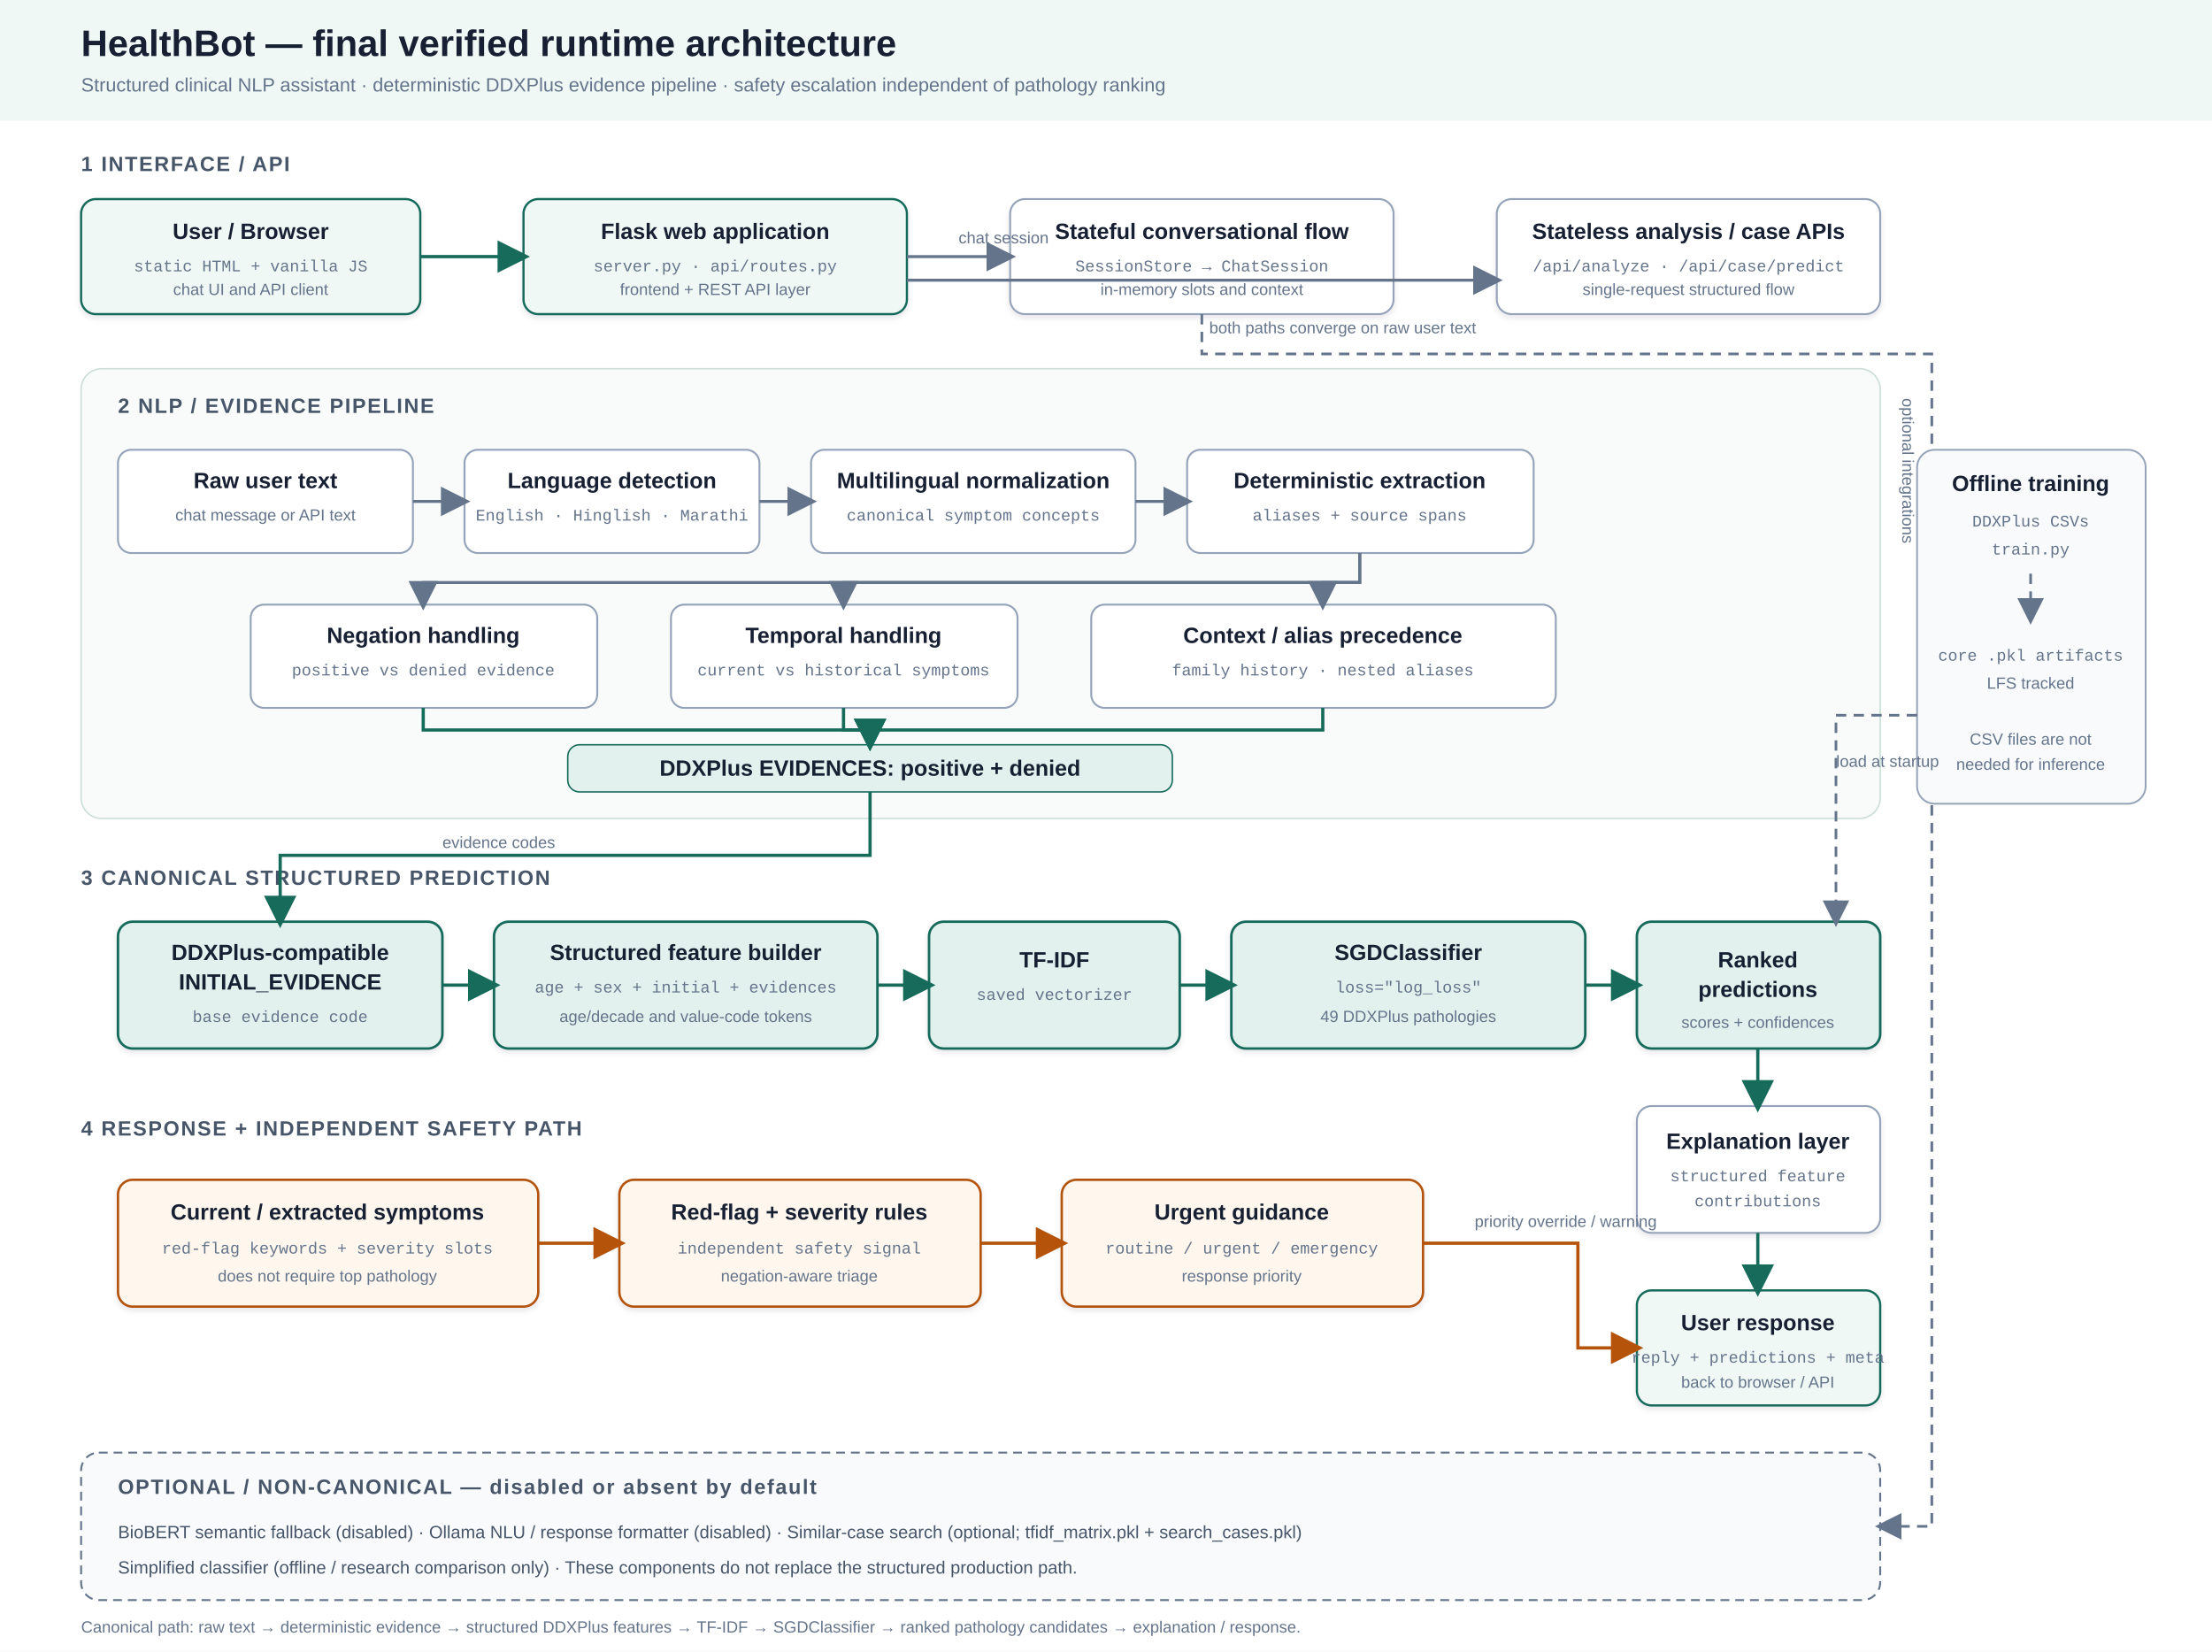
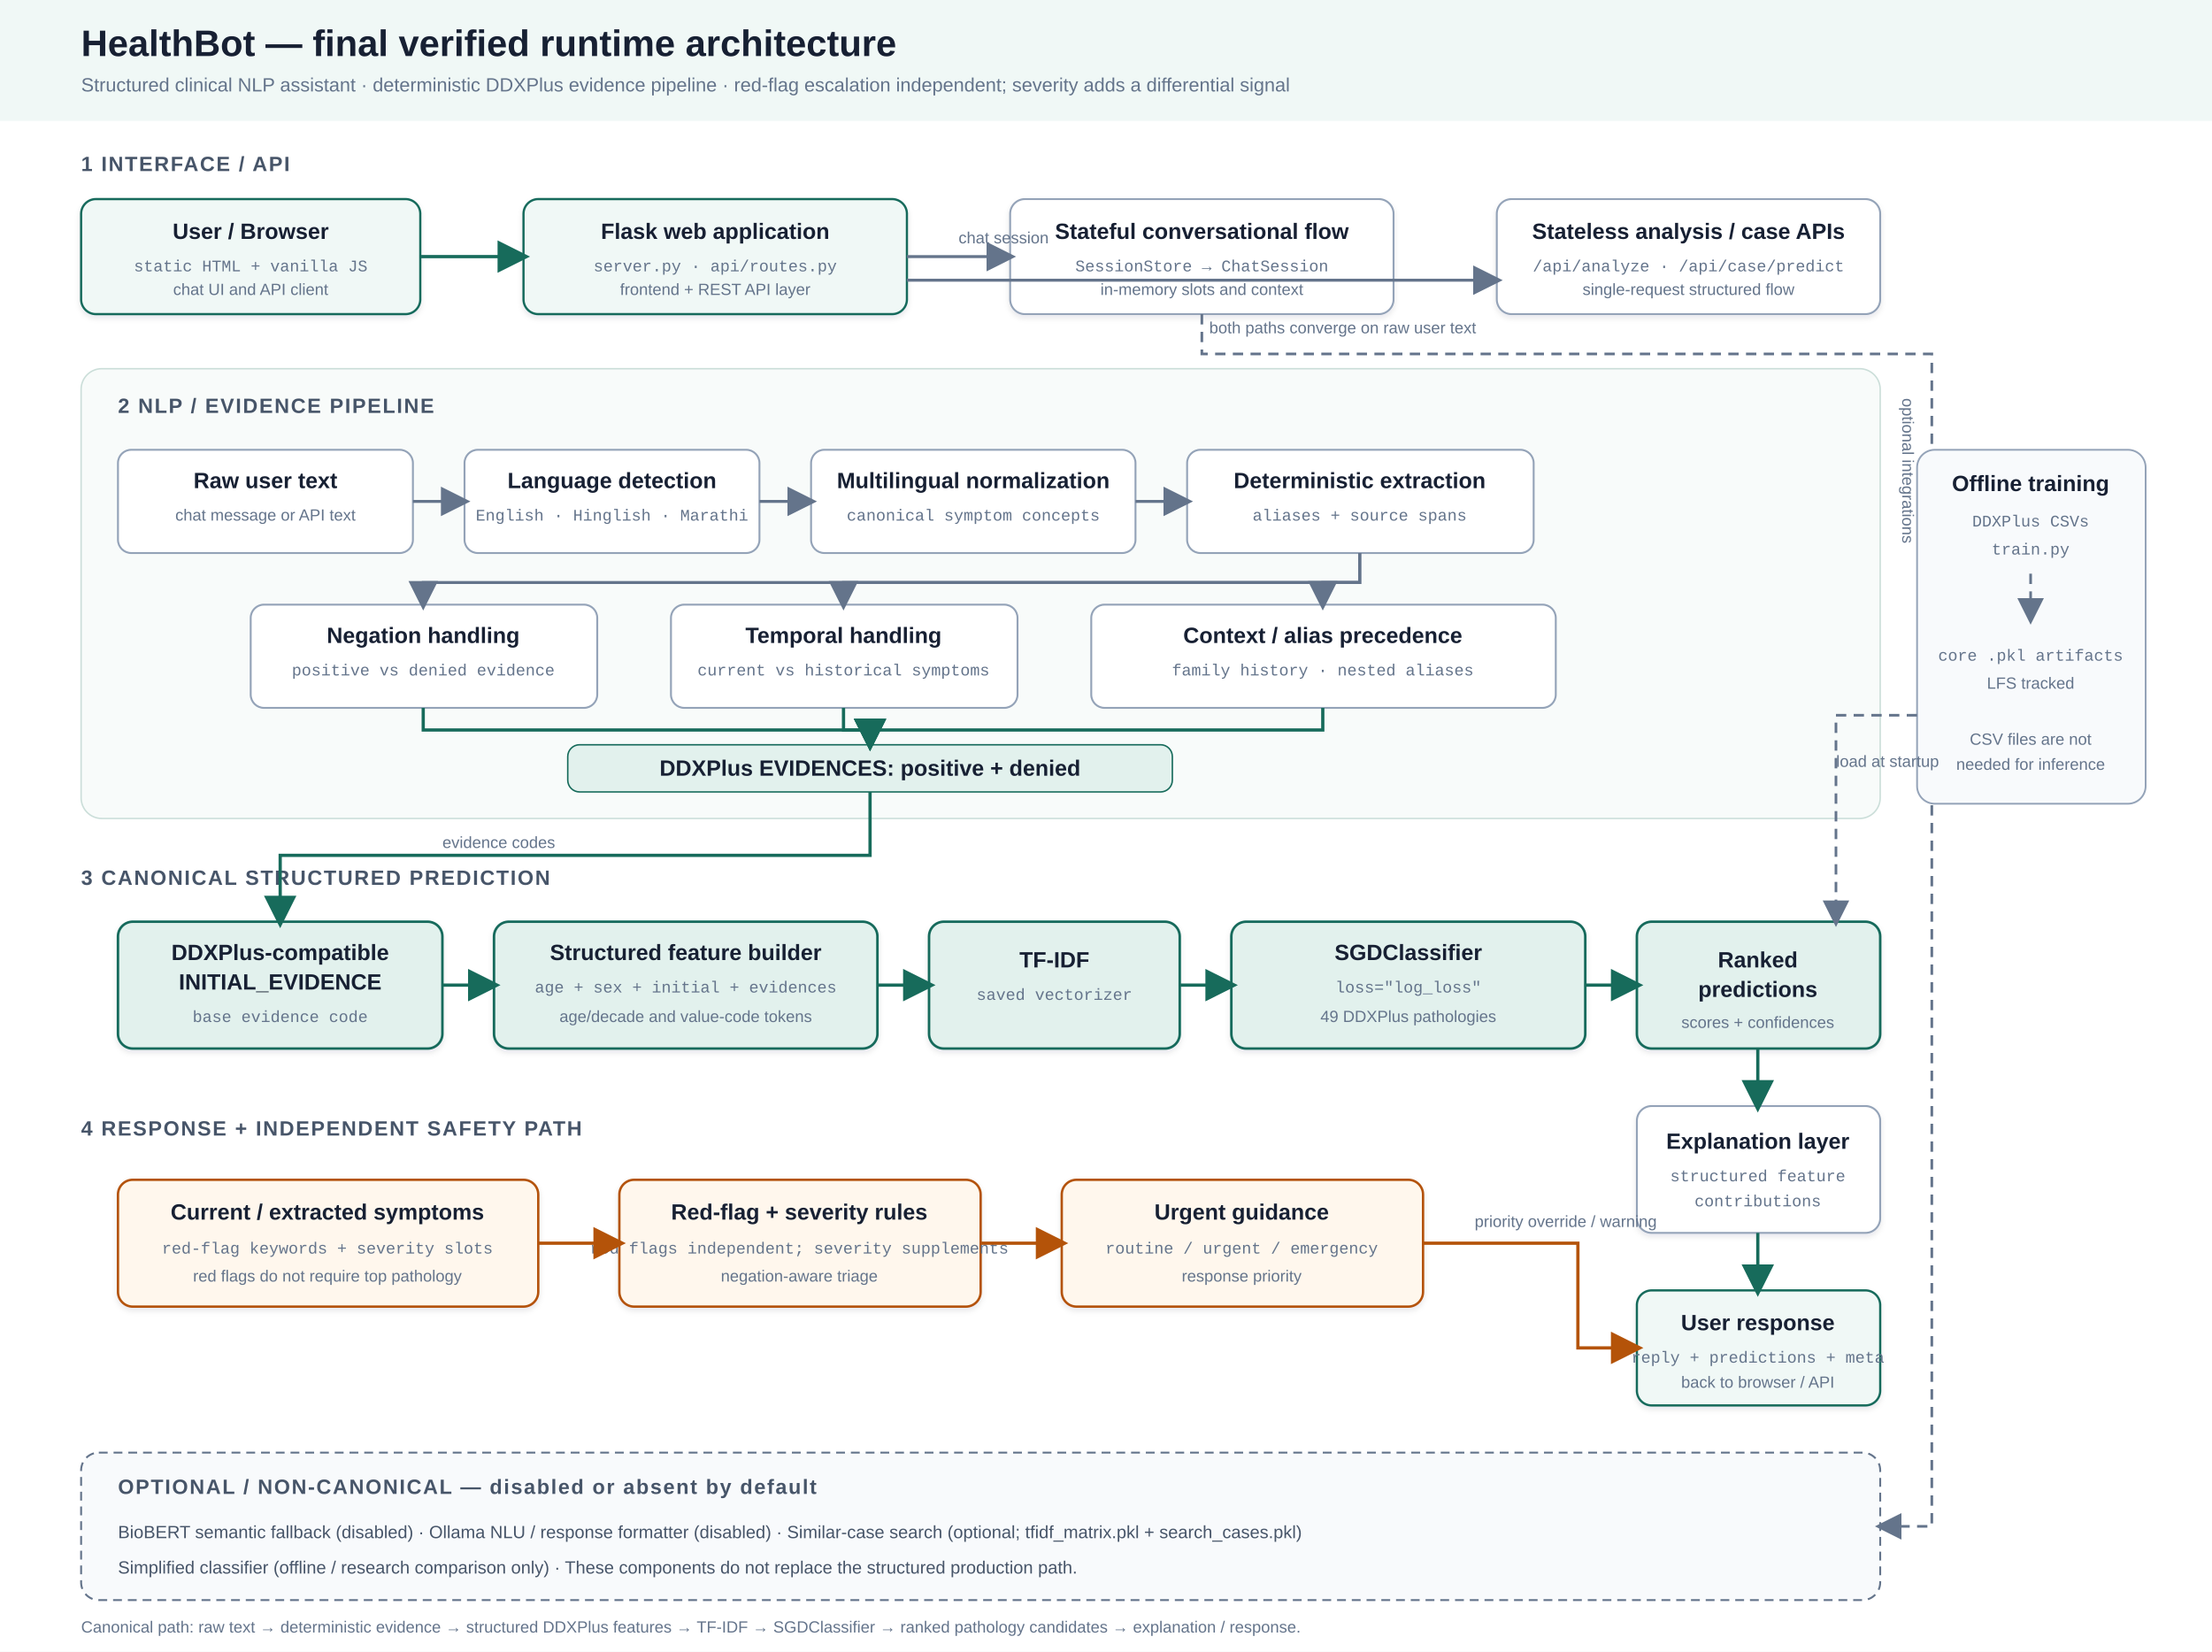
<svg xmlns="http://www.w3.org/2000/svg" viewBox="0 0 1500 1120" role="img" aria-labelledby="title desc" font-family="Arial, Helvetica, sans-serif">
  <defs>
    <marker id="arrow" markerWidth="10" markerHeight="10" refX="8" refY="5" orient="auto">
      <path d="M0,0 L10,5 L0,10 Z" fill="#64748b" />
    </marker>
    <marker id="arrow-green" markerWidth="10" markerHeight="10" refX="8" refY="5" orient="auto">
      <path d="M0,0 L10,5 L0,10 Z" fill="#176b5b" />
    </marker>
    <marker id="arrow-red" markerWidth="10" markerHeight="10" refX="8" refY="5" orient="auto">
      <path d="M0,0 L10,5 L0,10 Z" fill="#b45309" />
    </marker>
    <filter id="shadow" x="-10%" y="-10%" width="120%" height="130%">
      <feDropShadow dx="0" dy="2" stdDeviation="2" flood-color="#0f172a" flood-opacity="0.10" />
    </filter>
    <style>
      .title { font-size: 25px; font-weight: 700; fill: #172033; }
      .subtitle { font-size: 13px; fill: #64748b; }
      .section { font-size: 14px; font-weight: 700; letter-spacing: 1px; fill: #475569; }
      .box-title { font-size: 15px; font-weight: 700; fill: #172033; }
      .box-text { font-size: 12px; fill: #475569; }
      .mono { font-family: "Courier New", monospace; font-size: 11px; fill: #64748b; }
      .small { font-size: 11px; fill: #64748b; }
      .flow { stroke: #64748b; stroke-width: 2; fill: none; marker-end: url(#arrow); }
      .flow-green { stroke: #176b5b; stroke-width: 2.2; fill: none; marker-end: url(#arrow-green); }
      .flow-red { stroke: #b45309; stroke-width: 2.2; fill: none; marker-end: url(#arrow-red); }
      .flow-dashed { stroke: #64748b; stroke-width: 1.8; stroke-dasharray: 7 5; fill: none; marker-end: url(#arrow); }
      .runtime { fill: #f0f8f6; stroke: #176b5b; stroke-width: 1.5; }
      .support { fill: #ffffff; stroke: #94a3b8; stroke-width: 1.3; }
      .model { fill: #e2f1ed; stroke: #176b5b; stroke-width: 1.7; }
      .safety { fill: #fff7ed; stroke: #b45309; stroke-width: 1.6; }
      .optional { fill: #f8fafc; stroke: #64748b; stroke-width: 1.3; stroke-dasharray: 6 4; }
      .training { fill: #f8fafc; stroke: #94a3b8; stroke-width: 1.2; }
    </style>
  </defs>
  <rect width="1500" height="1120" fill="#ffffff" />
  <rect x="0" y="0" width="1500" height="82" fill="#f0f8f6" />
  <text x="55" y="38" class="title">HealthBot — final verified runtime architecture</text>
-   <text x="55" y="62" class="subtitle">Structured clinical NLP assistant · deterministic DDXPlus evidence pipeline · safety escalation independent of pathology ranking</text>
+   <text x="55" y="62" class="subtitle">Structured clinical NLP assistant · deterministic DDXPlus evidence pipeline · red-flag escalation independent; severity adds a differential signal</text>
  <text x="55" y="116" class="section">1  INTERFACE / API</text>
  <rect x="55" y="135" width="230" height="78" rx="10" class="runtime" filter="url(#shadow)" />
  <text x="170" y="162" text-anchor="middle" class="box-title">User / Browser</text>
  <text x="170" y="184" text-anchor="middle" class="mono">static HTML + vanilla JS</text>
  <text x="170" y="200" text-anchor="middle" class="small">chat UI and API client</text>
  <rect x="355" y="135" width="260" height="78" rx="10" class="runtime" filter="url(#shadow)" />
  <text x="485" y="162" text-anchor="middle" class="box-title">Flask web application</text>
  <text x="485" y="184" text-anchor="middle" class="mono">server.py · api/routes.py</text>
  <text x="485" y="200" text-anchor="middle" class="small">frontend + REST API layer</text>
  <rect x="685" y="135" width="260" height="78" rx="10" class="support" filter="url(#shadow)" />
  <text x="815" y="162" text-anchor="middle" class="box-title">Stateful conversational flow</text>
  <text x="815" y="184" text-anchor="middle" class="mono">SessionStore → ChatSession</text>
  <text x="815" y="200" text-anchor="middle" class="small">in-memory slots and context</text>
  <rect x="1015" y="135" width="260" height="78" rx="10" class="support" filter="url(#shadow)" />
  <text x="1145" y="162" text-anchor="middle" class="box-title">Stateless analysis / case APIs</text>
  <text x="1145" y="184" text-anchor="middle" class="mono">/api/analyze · /api/case/predict</text>
  <text x="1145" y="200" text-anchor="middle" class="small">single-request structured flow</text>
  <path d="M285 174 H355" class="flow-green" />
  <path d="M615 174 H685" class="flow" />
  <path d="M615 190 H1015" class="flow" />
  <text x="650" y="165" class="small">chat session</text>
  <text x="820" y="226" class="small">both paths converge on raw user text</text>
  <rect x="55" y="250" width="1220" height="305" rx="14" fill="#f8fbfa" stroke="#cbded9" />
  <text x="80" y="280" class="section">2  NLP / EVIDENCE PIPELINE</text>
  <rect x="80" y="305" width="200" height="70" rx="9" class="support" />
  <text x="180" y="331" text-anchor="middle" class="box-title">Raw user text</text>
  <text x="180" y="353" text-anchor="middle" class="small">chat message or API text</text>
  <rect x="315" y="305" width="200" height="70" rx="9" class="support" />
  <text x="415" y="331" text-anchor="middle" class="box-title">Language detection</text>
  <text x="415" y="353" text-anchor="middle" class="mono">English · Hinglish · Marathi</text>
  <rect x="550" y="305" width="220" height="70" rx="9" class="support" />
  <text x="660" y="331" text-anchor="middle" class="box-title">Multilingual normalization</text>
  <text x="660" y="353" text-anchor="middle" class="mono">canonical symptom concepts</text>
  <rect x="805" y="305" width="235" height="70" rx="9" class="support" />
  <text x="922" y="331" text-anchor="middle" class="box-title">Deterministic extraction</text>
  <text x="922" y="353" text-anchor="middle" class="mono">aliases + source spans</text>
  <path d="M280 340 H315" class="flow" />
  <path d="M515 340 H550" class="flow" />
  <path d="M770 340 H805" class="flow" />
  <rect x="170" y="410" width="235" height="70" rx="9" class="support" />
  <text x="287" y="436" text-anchor="middle" class="box-title">Negation handling</text>
  <text x="287" y="458" text-anchor="middle" class="mono">positive vs denied evidence</text>
  <rect x="455" y="410" width="235" height="70" rx="9" class="support" />
  <text x="572" y="436" text-anchor="middle" class="box-title">Temporal handling</text>
  <text x="572" y="458" text-anchor="middle" class="mono">current vs historical symptoms</text>
  <rect x="740" y="410" width="315" height="70" rx="9" class="support" />
  <text x="897" y="436" text-anchor="middle" class="box-title">Context / alias precedence</text>
  <text x="897" y="458" text-anchor="middle" class="mono">family history · nested aliases</text>
  <path d="M922 375 V395 H287 V410" class="flow" />
  <path d="M922 375 V395 H572 V410" class="flow" />
  <path d="M922 375 V395 H897 V410" class="flow" />
  <rect x="385" y="505" width="410" height="32" rx="8" fill="#e2f1ed" stroke="#176b5b" />
  <text x="590" y="526" text-anchor="middle" class="box-title" font-size="13">DDXPlus EVIDENCES: positive + denied</text>
  <path d="M287 480 V495 H590 V505" class="flow-green" />
  <path d="M572 480 V495 H590 V505" class="flow-green" />
  <path d="M897 480 V495 H590 V505" class="flow-green" />
  <text x="55" y="600" class="section">3  CANONICAL STRUCTURED PREDICTION</text>
  <rect x="80" y="625" width="220" height="86" rx="10" class="model" filter="url(#shadow)" />
  <text x="190" y="651" text-anchor="middle" class="box-title">DDXPlus-compatible</text>
  <text x="190" y="671" text-anchor="middle" class="box-title">INITIAL_EVIDENCE</text>
  <text x="190" y="693" text-anchor="middle" class="mono">base evidence code</text>
  <rect x="335" y="625" width="260" height="86" rx="10" class="model" filter="url(#shadow)" />
  <text x="465" y="651" text-anchor="middle" class="box-title">Structured feature builder</text>
  <text x="465" y="673" text-anchor="middle" class="mono">age + sex + initial + evidences</text>
  <text x="465" y="693" text-anchor="middle" class="small">age/decade and value-code tokens</text>
  <rect x="630" y="625" width="170" height="86" rx="10" class="model" filter="url(#shadow)" />
  <text x="715" y="656" text-anchor="middle" class="box-title">TF-IDF</text>
  <text x="715" y="678" text-anchor="middle" class="mono">saved vectorizer</text>
  <rect x="835" y="625" width="240" height="86" rx="10" class="model" filter="url(#shadow)" />
  <text x="955" y="651" text-anchor="middle" class="box-title">SGDClassifier</text>
  <text x="955" y="673" text-anchor="middle" class="mono">loss="log_loss"</text>
  <text x="955" y="693" text-anchor="middle" class="small">49 DDXPlus pathologies</text>
  <rect x="1110" y="625" width="165" height="86" rx="10" class="model" filter="url(#shadow)" />
  <text x="1192" y="656" text-anchor="middle" class="box-title">Ranked</text>
  <text x="1192" y="676" text-anchor="middle" class="box-title">predictions</text>
  <text x="1192" y="697" text-anchor="middle" class="small">scores + confidences</text>
  <path d="M590 537 V580 H190 V625" class="flow-green" />
  <text x="300" y="575" class="small">evidence codes</text>
  <path d="M300 668 H335" class="flow-green" />
  <path d="M595 668 H630" class="flow-green" />
  <path d="M800 668 H835" class="flow-green" />
  <path d="M1075 668 H1110" class="flow-green" />
  <text x="55" y="770" class="section">4  RESPONSE + INDEPENDENT SAFETY PATH</text>
  <rect x="1110" y="750" width="165" height="86" rx="10" class="support" filter="url(#shadow)" />
  <text x="1192" y="779" text-anchor="middle" class="box-title">Explanation layer</text>
  <text x="1192" y="801" text-anchor="middle" class="mono">structured feature</text>
  <text x="1192" y="818" text-anchor="middle" class="mono">contributions</text>
  <path d="M1192 711 V750" class="flow-green" />
  <rect x="1110" y="875" width="165" height="78" rx="10" class="runtime" filter="url(#shadow)" />
  <text x="1192" y="902" text-anchor="middle" class="box-title">User response</text>
  <text x="1192" y="924" text-anchor="middle" class="mono">reply + predictions + meta</text>
  <text x="1192" y="941" text-anchor="middle" class="small">back to browser / API</text>
  <path d="M1192 836 V875" class="flow-green" />
  <rect x="80" y="800" width="285" height="86" rx="10" class="safety" filter="url(#shadow)" />
  <text x="222" y="827" text-anchor="middle" class="box-title">Current / extracted symptoms</text>
  <text x="222" y="850" text-anchor="middle" class="mono">red-flag keywords + severity slots</text>
-   <text x="222" y="869" text-anchor="middle" class="small">does not require top pathology</text>
+   <text x="222" y="869" text-anchor="middle" class="small">red flags do not require top pathology</text>
  <rect x="420" y="800" width="245" height="86" rx="10" class="safety" filter="url(#shadow)" />
  <text x="542" y="827" text-anchor="middle" class="box-title">Red-flag + severity rules</text>
-   <text x="542" y="850" text-anchor="middle" class="mono">independent safety signal</text>
+   <text x="542" y="850" text-anchor="middle" class="mono">red flags independent; severity supplements</text>
  <text x="542" y="869" text-anchor="middle" class="small">negation-aware triage</text>
  <rect x="720" y="800" width="245" height="86" rx="10" class="safety" filter="url(#shadow)" />
  <text x="842" y="827" text-anchor="middle" class="box-title">Urgent guidance</text>
  <text x="842" y="850" text-anchor="middle" class="mono">routine / urgent / emergency</text>
  <text x="842" y="869" text-anchor="middle" class="small">response priority</text>
  <path d="M365 843 H420" class="flow-red" />
  <path d="M665 843 H720" class="flow-red" />
  <path d="M965 843 H1070 V914 H1110" class="flow-red" />
  <text x="1000" y="832" class="small" fill="#b45309">priority override / warning</text>
  <rect x="55" y="985" width="1220" height="100" rx="12" class="optional" />
  <text x="80" y="1013" class="section">OPTIONAL / NON-CANONICAL — disabled or absent by default</text>
  <text x="80" y="1043" class="box-text">BioBERT semantic fallback (disabled)  ·  Ollama NLU / response formatter (disabled)  ·  Similar-case search (optional; tfidf_matrix.pkl + search_cases.pkl)</text>
  <text x="80" y="1067" class="box-text">Simplified classifier (offline / research comparison only)  ·  These components do not replace the structured production path.</text>
  <path d="M815 213 V240 H1310 V1035 H1275" class="flow-dashed" />
  <text x="1290" y="270" class="small" transform="rotate(90 1290 270)">optional integrations</text>
  <rect x="1300" y="305" width="155" height="240" rx="12" class="training" />
  <text x="1377" y="333" text-anchor="middle" class="box-title">Offline training</text>
  <text x="1377" y="357" text-anchor="middle" class="mono">DDXPlus CSVs</text>
  <text x="1377" y="376" text-anchor="middle" class="mono">train.py</text>
  <path d="M1377 389 V420" class="flow-dashed" />
  <text x="1377" y="448" text-anchor="middle" class="mono">core .pkl artifacts</text>
  <text x="1377" y="467" text-anchor="middle" class="small">LFS tracked</text>
  <path d="M1300 485 H1245 V625" class="flow-dashed" />
  <text x="1280" y="520" text-anchor="middle" class="small">load at startup</text>
  <text x="1377" y="505" text-anchor="middle" class="small">CSV files are not</text>
  <text x="1377" y="522" text-anchor="middle" class="small">needed for inference</text>
  <text x="55" y="1107" class="small">Canonical path: raw text → deterministic evidence → structured DDXPlus features → TF-IDF → SGDClassifier → ranked pathology candidates → explanation / response.</text>
</svg>
